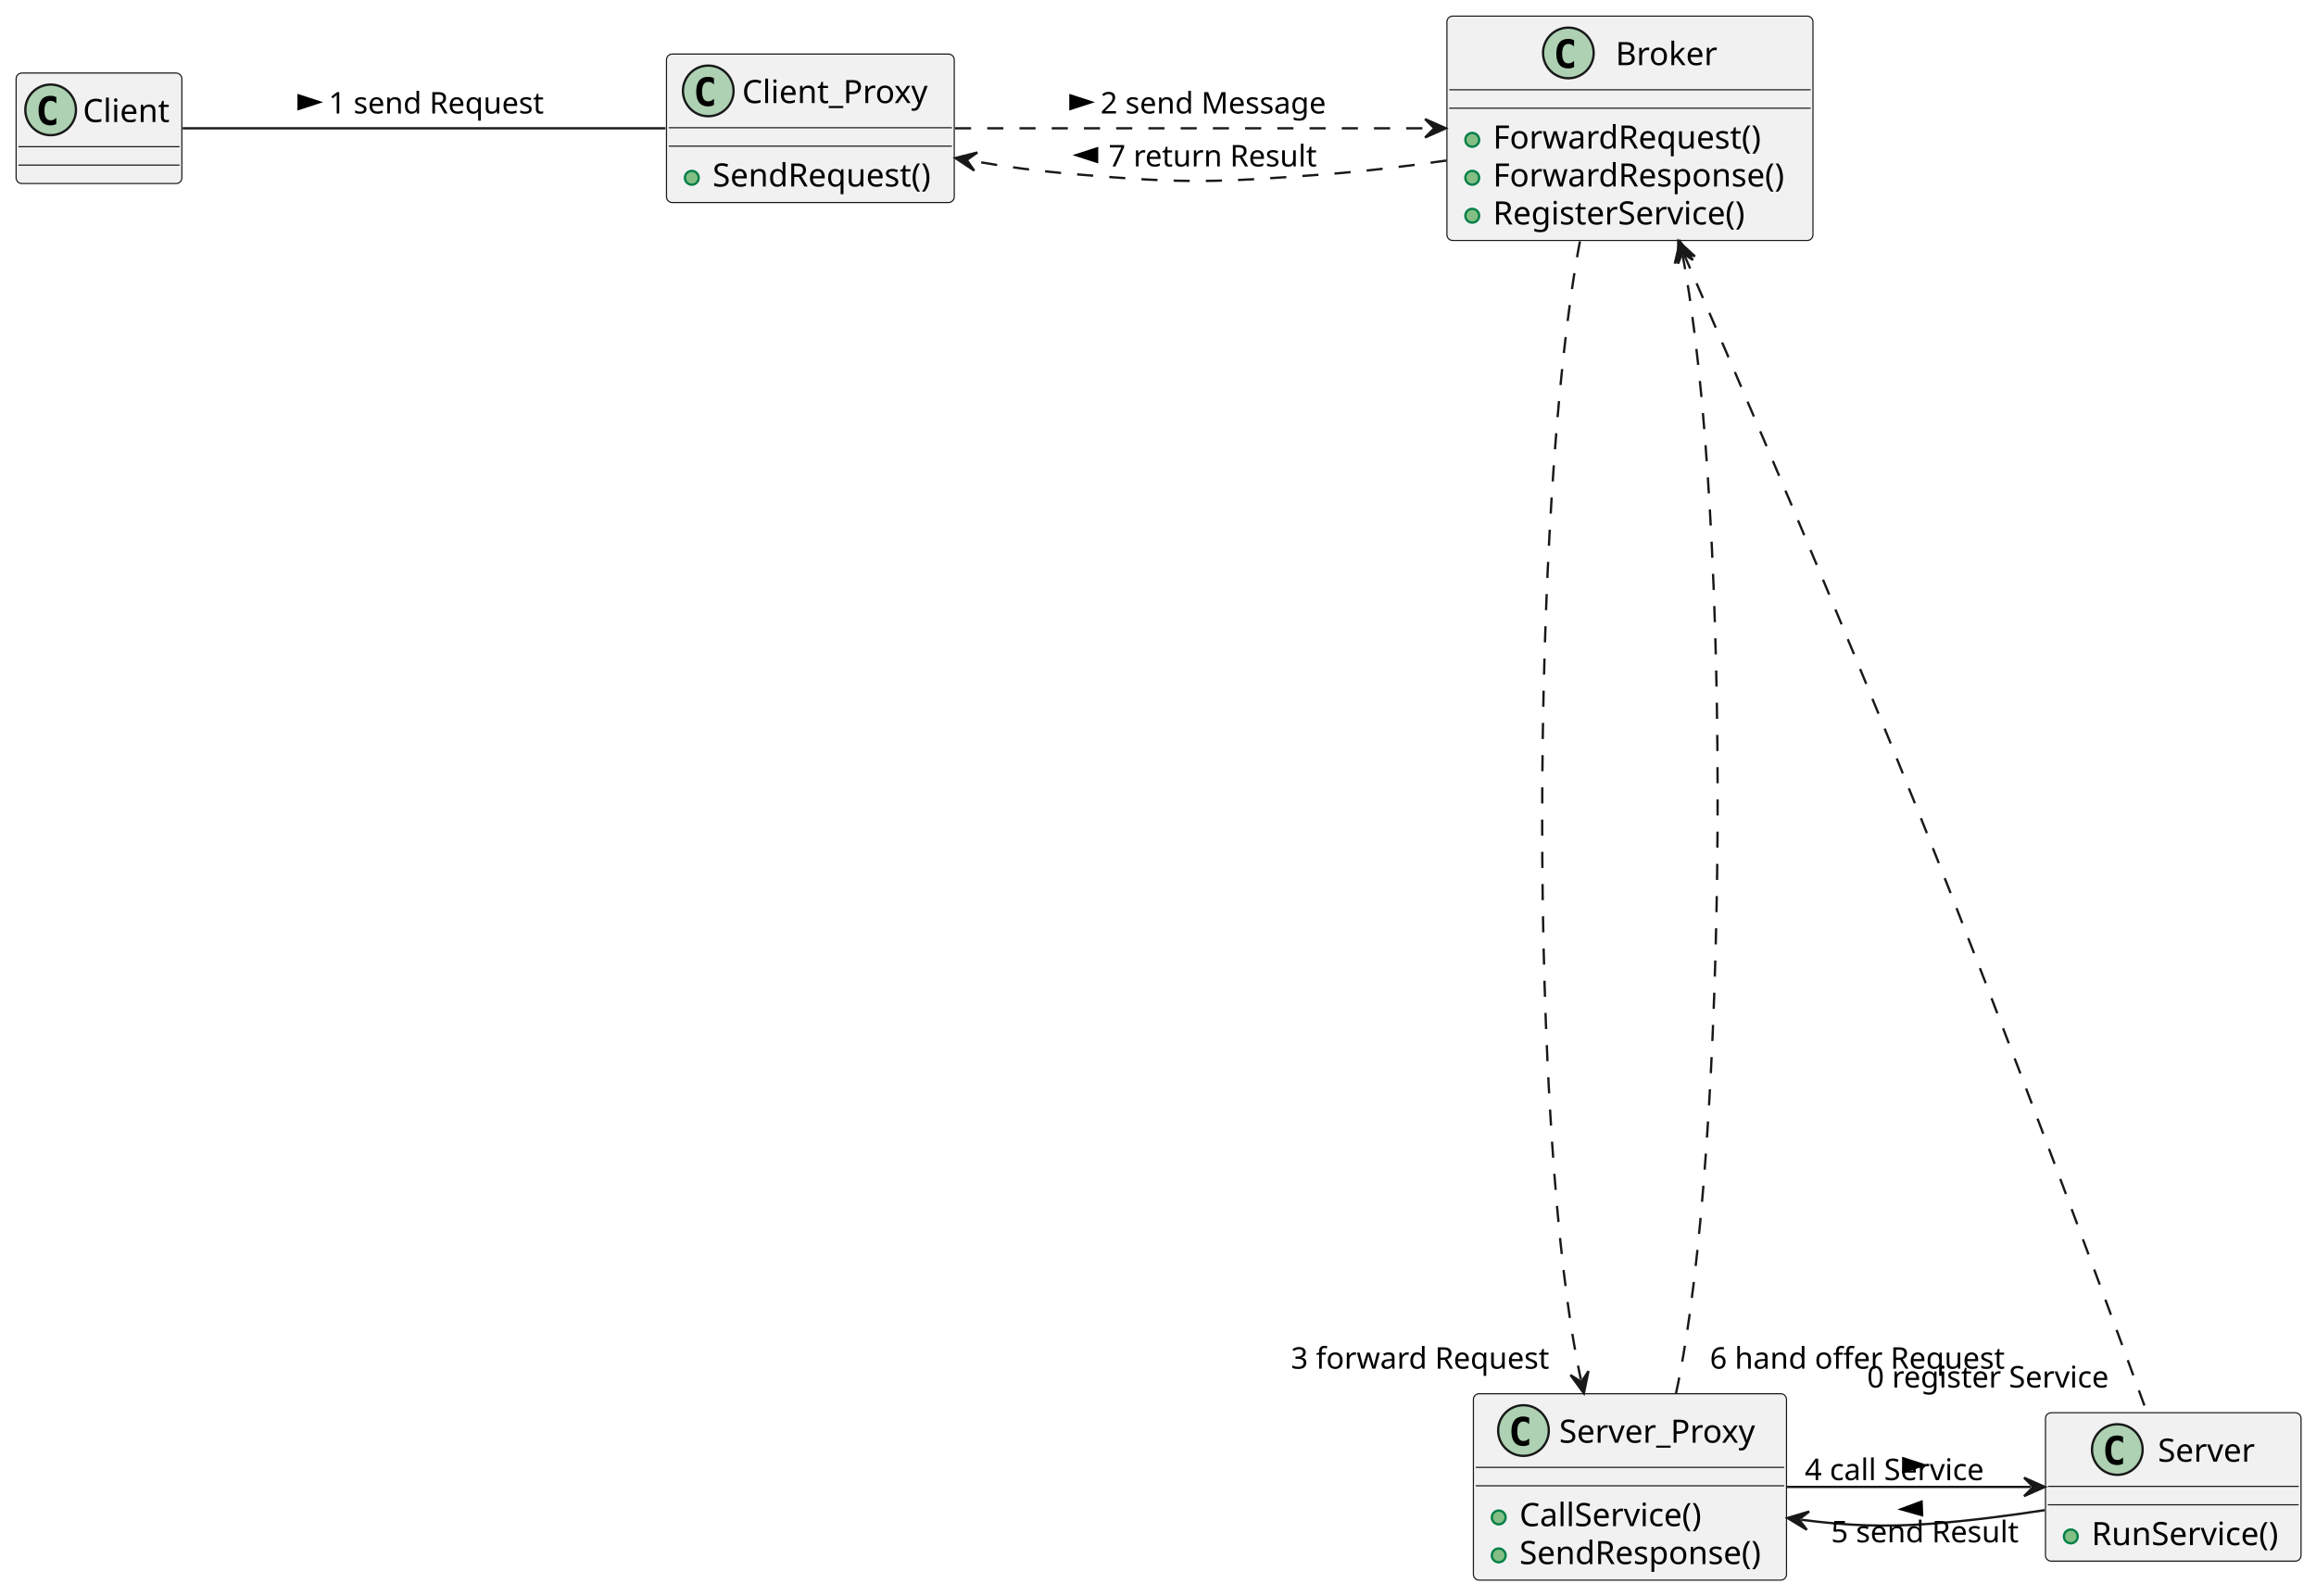
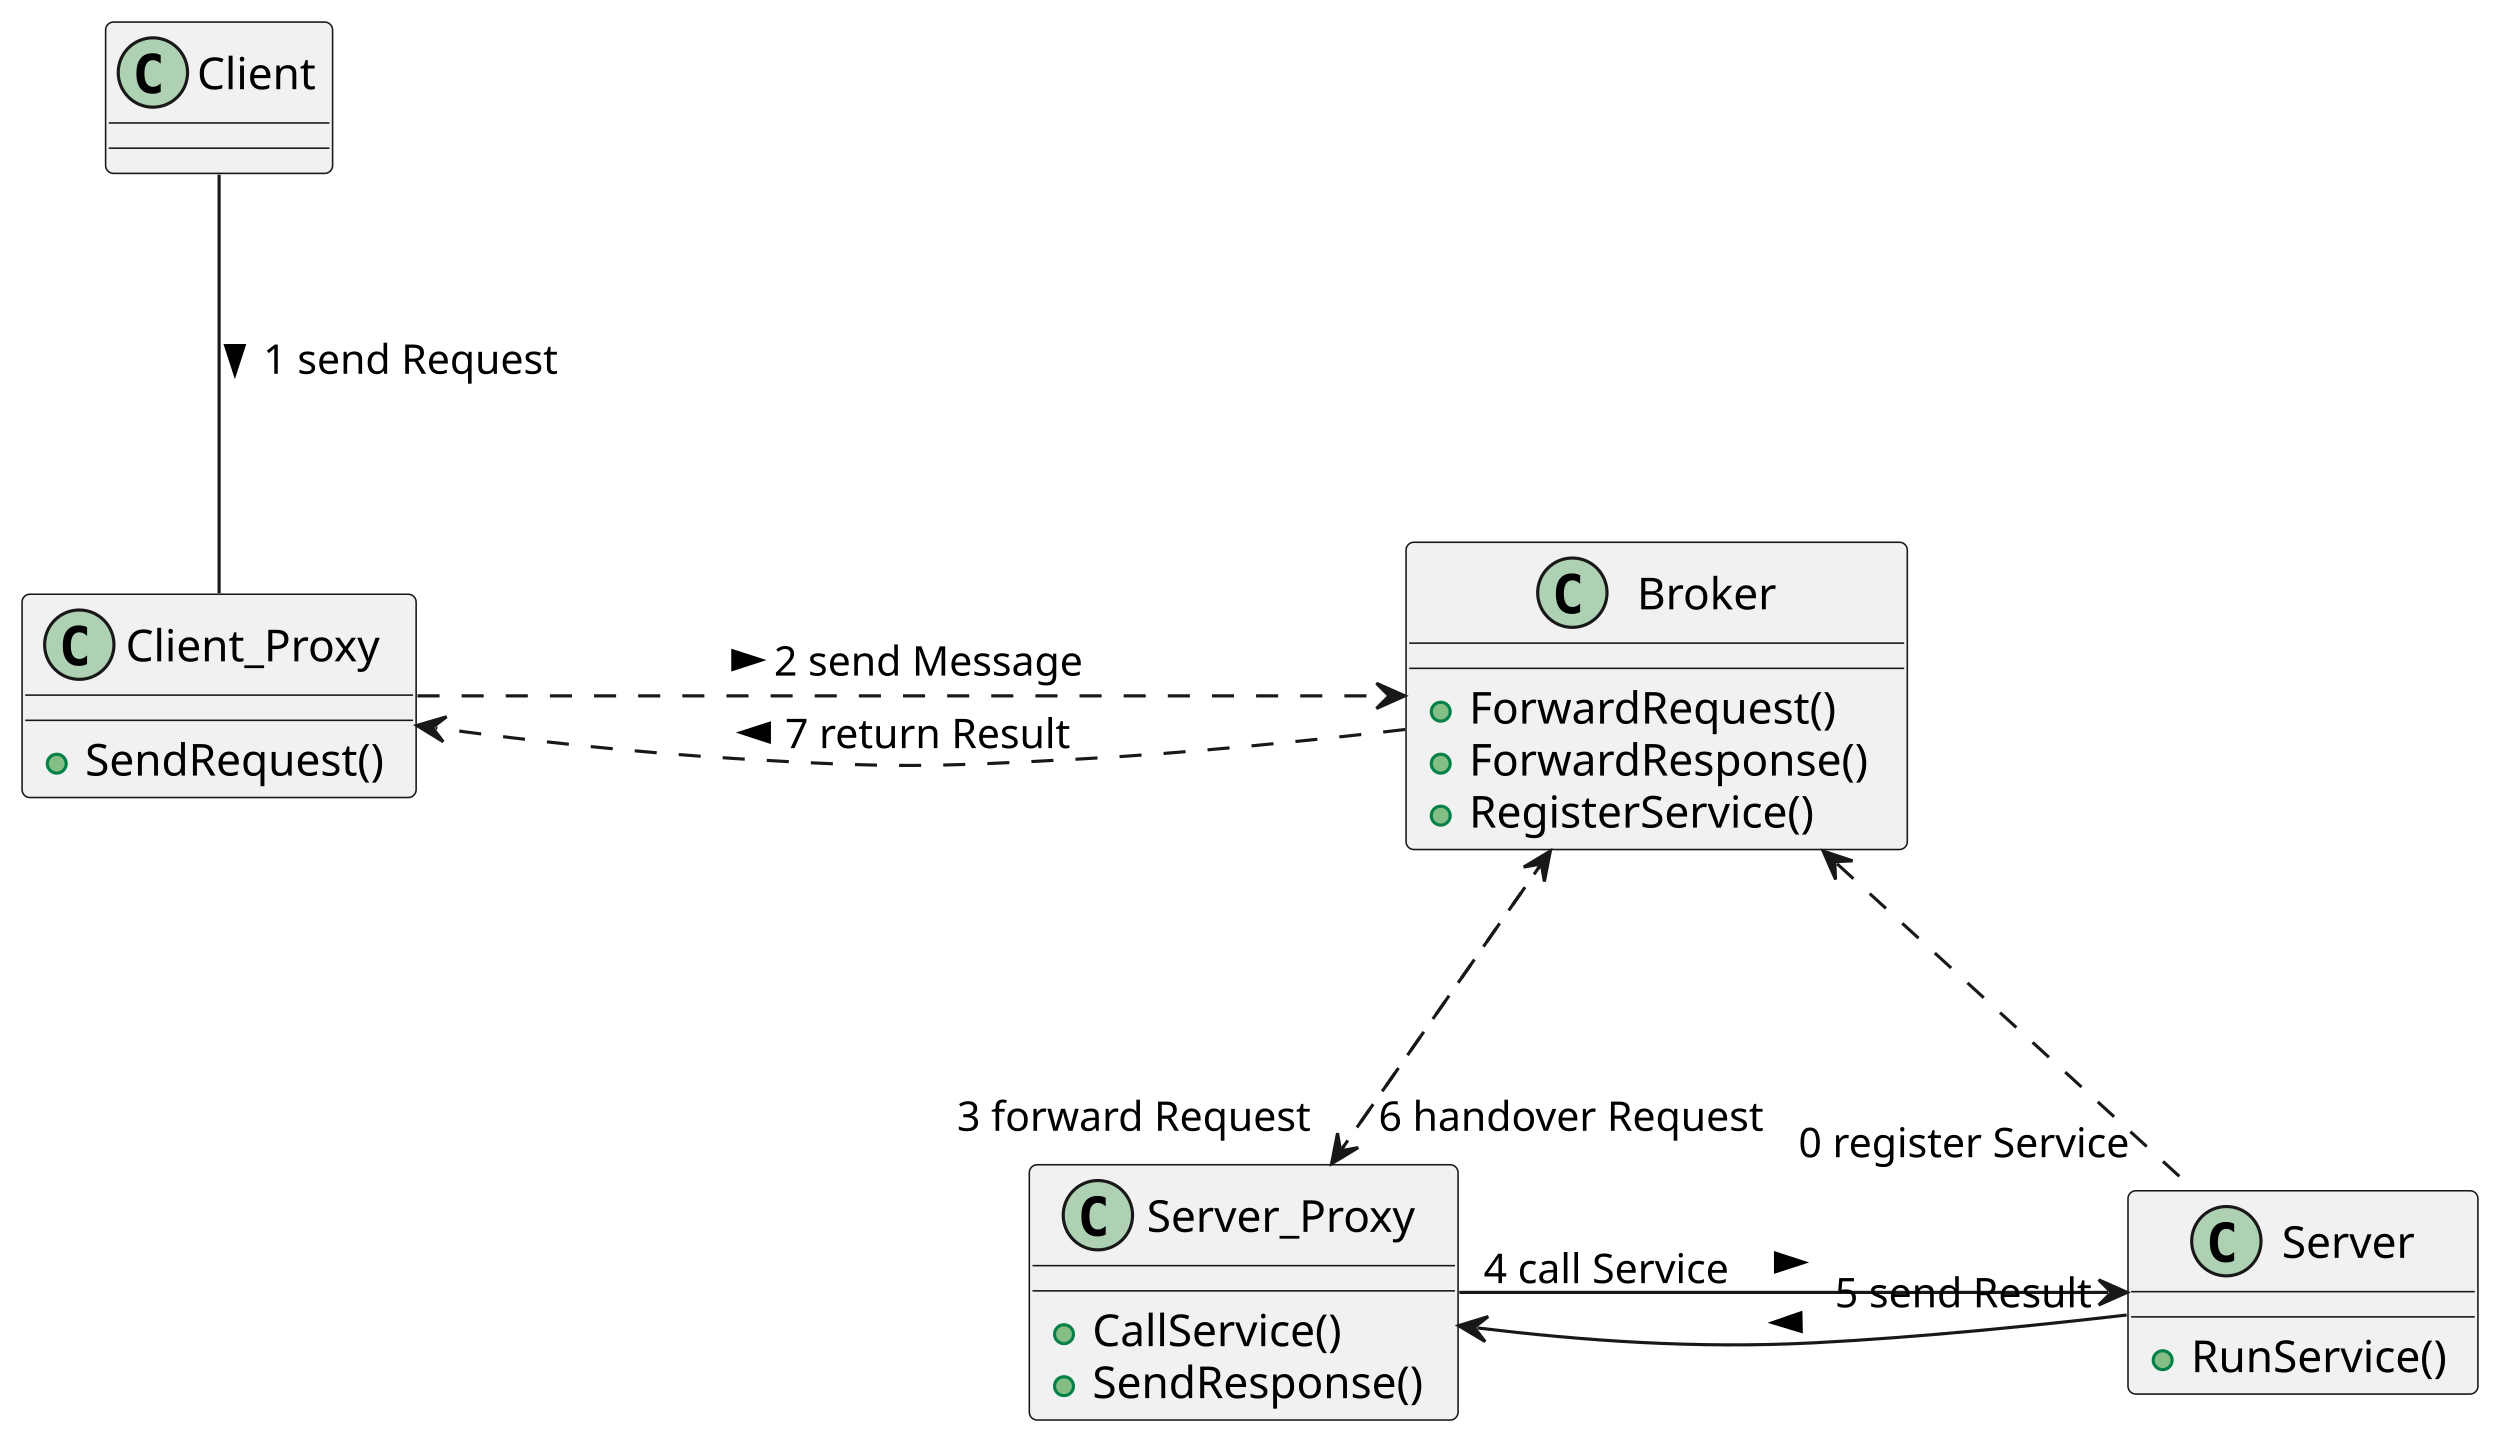
- <svg xmlns="http://www.w3.org/2000/svg" contentStyleType="text/css" height="693px" preserveAspectRatio="none" style="width:1006px;height:693px;background:#FFFFFF;" version="1.1" viewBox="0 0 1006 693" width="1006px" zoomAndPan="magnify">
+ <svg xmlns="http://www.w3.org/2000/svg" contentStyleType="text/css" height="457px" preserveAspectRatio="none" style="width:793px;height:457px;background:#FFFFFF;" version="1.1" viewBox="0 0 793 457" width="793px" zoomAndPan="magnify">
  <defs />
  <g>
    <g id="elem_Client">
-       <rect codeLine="5" fill="#F1F1F1" height="48" id="Client" rx="2.5" ry="2.5" style="stroke:#181818;stroke-width:0.5;" width="72" x="7" y="31.73" />
-       <ellipse cx="22" cy="47.73" fill="#ADD1B2" rx="11" ry="11" style="stroke:#181818;stroke-width:1.0;" />
-       <path d="M24.473,53.873 Q23.892,54.172 23.253,54.321 Q22.614,54.471 21.908,54.471 Q19.401,54.471 18.081,52.819 Q16.762,51.167 16.762,48.046 Q16.762,44.916 18.081,43.265 Q19.401,41.613 21.908,41.613 Q22.614,41.613 23.261,41.762 Q23.909,41.912 24.473,42.211 L24.473,44.933 Q23.842,44.352 23.249,44.082 Q22.655,43.812 22.024,43.812 Q20.68,43.812 19.995,44.879 Q19.31,45.946 19.31,48.046 Q19.31,50.138 19.995,51.204 Q20.68,52.271 22.024,52.271 Q22.655,52.271 23.249,52.001 Q23.842,51.731 24.473,51.15 Z " fill="#000000" />
-       <text fill="#000000" font-family="sans-serif" font-size="14" lengthAdjust="spacing" textLength="40" x="36" y="53.021">Client</text>
-       <line style="stroke:#181818;stroke-width:0.5;" x1="8" x2="78" y1="63.73" y2="63.73" />
-       <line style="stroke:#181818;stroke-width:0.5;" x1="8" x2="78" y1="71.73" y2="71.73" />
+       <rect codeLine="5" fill="#F1F1F1" height="48" id="Client" rx="2.5" ry="2.5" style="stroke:#181818;stroke-width:0.5;" width="72" x="33.5" y="7" />
+       <ellipse cx="48.5" cy="23" fill="#ADD1B2" rx="11" ry="11" style="stroke:#181818;stroke-width:1.0;" />
+       <path d="M50.973,29.143 Q50.392,29.442 49.753,29.591 Q49.114,29.741 48.408,29.741 Q45.901,29.741 44.581,28.089 Q43.262,26.437 43.262,23.316 Q43.262,20.186 44.581,18.535 Q45.901,16.883 48.408,16.883 Q49.114,16.883 49.761,17.032 Q50.409,17.182 50.973,17.48 L50.973,20.203 Q50.342,19.622 49.749,19.352 Q49.155,19.082 48.524,19.082 Q47.18,19.082 46.495,20.149 Q45.81,21.216 45.81,23.316 Q45.81,25.408 46.495,26.474 Q47.18,27.541 48.524,27.541 Q49.155,27.541 49.749,27.271 Q50.342,27.002 50.973,26.42 Z " fill="#000000" />
+       <text fill="#000000" font-family="sans-serif" font-size="14" lengthAdjust="spacing" textLength="40" x="62.5" y="28.291">Client</text>
+       <line style="stroke:#181818;stroke-width:0.5;" x1="34.5" x2="104.5" y1="39" y2="39" />
+       <line style="stroke:#181818;stroke-width:0.5;" x1="34.5" x2="104.5" y1="47" y2="47" />
    </g>
    <g id="elem_Client_Proxy">
-       <rect codeLine="7" fill="#F1F1F1" height="64.488" id="Client_Proxy" rx="2.5" ry="2.5" style="stroke:#181818;stroke-width:0.5;" width="125" x="289.5" y="23.49" />
-       <ellipse cx="307.65" cy="39.49" fill="#ADD1B2" rx="11" ry="11" style="stroke:#181818;stroke-width:1.0;" />
-       <path d="M310.123,45.633 Q309.542,45.932 308.903,46.081 Q308.264,46.231 307.558,46.231 Q305.051,46.231 303.731,44.579 Q302.412,42.927 302.412,39.806 Q302.412,36.676 303.731,35.025 Q305.051,33.373 307.558,33.373 Q308.264,33.373 308.911,33.522 Q309.559,33.672 310.123,33.971 L310.123,36.693 Q309.492,36.112 308.899,35.842 Q308.305,35.572 307.674,35.572 Q306.33,35.572 305.645,36.639 Q304.96,37.706 304.96,39.806 Q304.96,41.898 305.645,42.964 Q306.33,44.031 307.674,44.031 Q308.305,44.031 308.899,43.761 Q309.492,43.492 310.123,42.91 Z " fill="#000000" />
-       <text fill="#000000" font-family="sans-serif" font-size="14" lengthAdjust="spacing" textLength="86" x="322.35" y="44.781">Client_Proxy</text>
-       <line style="stroke:#181818;stroke-width:0.5;" x1="290.5" x2="413.5" y1="55.49" y2="55.49" />
-       <line style="stroke:#181818;stroke-width:0.5;" x1="290.5" x2="413.5" y1="63.49" y2="63.49" />
-       <ellipse cx="300.5" cy="77.234" fill="#84BE84" rx="3" ry="3" style="stroke:#038048;stroke-width:1.0;" />
-       <text fill="#000000" font-family="sans-serif" font-size="14" lengthAdjust="spacing" textLength="99" x="309.5" y="81.025">SendRequest()</text>
+       <rect codeLine="7" fill="#F1F1F1" height="64.488" id="Client_Proxy" rx="2.5" ry="2.5" style="stroke:#181818;stroke-width:0.5;" width="125" x="7" y="188.49" />
+       <ellipse cx="25.15" cy="204.49" fill="#ADD1B2" rx="11" ry="11" style="stroke:#181818;stroke-width:1.0;" />
+       <path d="M27.623,210.633 Q27.042,210.932 26.403,211.081 Q25.764,211.231 25.058,211.231 Q22.551,211.231 21.232,209.579 Q19.912,207.927 19.912,204.806 Q19.912,201.677 21.232,200.025 Q22.551,198.373 25.058,198.373 Q25.764,198.373 26.411,198.522 Q27.059,198.672 27.623,198.97 L27.623,201.693 Q26.992,201.112 26.399,200.842 Q25.805,200.572 25.174,200.572 Q23.83,200.572 23.145,201.639 Q22.46,202.706 22.46,204.806 Q22.46,206.898 23.145,207.964 Q23.83,209.031 25.174,209.031 Q25.805,209.031 26.399,208.761 Q26.992,208.492 27.623,207.91 Z " fill="#000000" />
+       <text fill="#000000" font-family="sans-serif" font-size="14" lengthAdjust="spacing" textLength="86" x="39.85" y="209.781">Client_Proxy</text>
+       <line style="stroke:#181818;stroke-width:0.5;" x1="8" x2="131" y1="220.49" y2="220.49" />
+       <line style="stroke:#181818;stroke-width:0.5;" x1="8" x2="131" y1="228.49" y2="228.49" />
+       <ellipse cx="18" cy="242.234" fill="#84BE84" rx="3" ry="3" style="stroke:#038048;stroke-width:1.0;" />
+       <text fill="#000000" font-family="sans-serif" font-size="14" lengthAdjust="spacing" textLength="99" x="27" y="246.025">SendRequest()</text>
    </g>
    <g id="elem_Broker">
-       <rect codeLine="11" fill="#F1F1F1" height="97.465" id="Broker" rx="2.5" ry="2.5" style="stroke:#181818;stroke-width:0.5;" width="159" x="628.5" y="7" />
-       <ellipse cx="681.25" cy="23" fill="#ADD1B2" rx="11" ry="11" style="stroke:#181818;stroke-width:1.0;" />
-       <path d="M683.723,29.143 Q683.142,29.442 682.503,29.591 Q681.864,29.741 681.158,29.741 Q678.651,29.741 677.332,28.089 Q676.012,26.437 676.012,23.316 Q676.012,20.186 677.332,18.535 Q678.651,16.883 681.158,16.883 Q681.864,16.883 682.511,17.032 Q683.159,17.182 683.723,17.48 L683.723,20.203 Q683.092,19.622 682.499,19.352 Q681.905,19.082 681.274,19.082 Q679.93,19.082 679.245,20.149 Q678.56,21.216 678.56,23.316 Q678.56,25.408 679.245,26.474 Q679.93,27.541 681.274,27.541 Q681.905,27.541 682.499,27.271 Q683.092,27.002 683.723,26.42 Z " fill="#000000" />
-       <text fill="#000000" font-family="sans-serif" font-size="14" lengthAdjust="spacing" textLength="45" x="701.75" y="28.291">Broker</text>
-       <line style="stroke:#181818;stroke-width:0.5;" x1="629.5" x2="786.5" y1="39" y2="39" />
-       <line style="stroke:#181818;stroke-width:0.5;" x1="629.5" x2="786.5" y1="47" y2="47" />
-       <ellipse cx="639.5" cy="60.744" fill="#84BE84" rx="3" ry="3" style="stroke:#038048;stroke-width:1.0;" />
-       <text fill="#000000" font-family="sans-serif" font-size="14" lengthAdjust="spacing" textLength="122" x="648.5" y="64.535">ForwardRequest()</text>
-       <ellipse cx="639.5" cy="77.232" fill="#84BE84" rx="3" ry="3" style="stroke:#038048;stroke-width:1.0;" />
-       <text fill="#000000" font-family="sans-serif" font-size="14" lengthAdjust="spacing" textLength="133" x="648.5" y="81.023">ForwardResponse()</text>
-       <ellipse cx="639.5" cy="93.721" fill="#84BE84" rx="3" ry="3" style="stroke:#038048;stroke-width:1.0;" />
-       <text fill="#000000" font-family="sans-serif" font-size="14" lengthAdjust="spacing" textLength="114" x="648.5" y="97.512">RegisterService()</text>
+       <rect codeLine="11" fill="#F1F1F1" height="97.465" id="Broker" rx="2.5" ry="2.5" style="stroke:#181818;stroke-width:0.5;" width="159" x="446" y="172" />
+       <ellipse cx="498.75" cy="188" fill="#ADD1B2" rx="11" ry="11" style="stroke:#181818;stroke-width:1.0;" />
+       <path d="M501.223,194.143 Q500.642,194.442 500.003,194.591 Q499.364,194.741 498.658,194.741 Q496.151,194.741 494.832,193.089 Q493.512,191.437 493.512,188.316 Q493.512,185.186 494.832,183.535 Q496.151,181.883 498.658,181.883 Q499.364,181.883 500.011,182.032 Q500.659,182.182 501.223,182.481 L501.223,185.203 Q500.592,184.622 499.999,184.352 Q499.405,184.083 498.774,184.083 Q497.43,184.083 496.745,185.149 Q496.06,186.216 496.06,188.316 Q496.06,190.408 496.745,191.474 Q497.43,192.541 498.774,192.541 Q499.405,192.541 499.999,192.271 Q500.592,192.001 501.223,191.42 Z " fill="#000000" />
+       <text fill="#000000" font-family="sans-serif" font-size="14" lengthAdjust="spacing" textLength="45" x="519.25" y="193.291">Broker</text>
+       <line style="stroke:#181818;stroke-width:0.5;" x1="447" x2="604" y1="204" y2="204" />
+       <line style="stroke:#181818;stroke-width:0.5;" x1="447" x2="604" y1="212" y2="212" />
+       <ellipse cx="457" cy="225.744" fill="#84BE84" rx="3" ry="3" style="stroke:#038048;stroke-width:1.0;" />
+       <text fill="#000000" font-family="sans-serif" font-size="14" lengthAdjust="spacing" textLength="122" x="466" y="229.535">ForwardRequest()</text>
+       <ellipse cx="457" cy="242.232" fill="#84BE84" rx="3" ry="3" style="stroke:#038048;stroke-width:1.0;" />
+       <text fill="#000000" font-family="sans-serif" font-size="14" lengthAdjust="spacing" textLength="133" x="466" y="246.023">ForwardResponse()</text>
+       <ellipse cx="457" cy="258.721" fill="#84BE84" rx="3" ry="3" style="stroke:#038048;stroke-width:1.0;" />
+       <text fill="#000000" font-family="sans-serif" font-size="14" lengthAdjust="spacing" textLength="114" x="466" y="262.512">RegisterService()</text>
    </g>
    <g id="elem_Server_Proxy">
-       <rect codeLine="17" fill="#F1F1F1" height="80.977" id="Server_Proxy" rx="2.5" ry="2.5" style="stroke:#181818;stroke-width:0.5;" width="136" x="640" y="605.46" />
-       <ellipse cx="661.75" cy="621.46" fill="#ADD1B2" rx="11" ry="11" style="stroke:#181818;stroke-width:1.0;" />
-       <path d="M664.223,627.603 Q663.642,627.902 663.003,628.051 Q662.364,628.201 661.658,628.201 Q659.151,628.201 657.832,626.549 Q656.512,624.897 656.512,621.776 Q656.512,618.646 657.832,616.995 Q659.151,615.343 661.658,615.343 Q662.364,615.343 663.011,615.492 Q663.659,615.642 664.223,615.941 L664.223,618.663 Q663.592,618.082 662.999,617.812 Q662.405,617.543 661.774,617.543 Q660.43,617.543 659.745,618.609 Q659.06,619.676 659.06,621.776 Q659.06,623.868 659.745,624.934 Q660.43,626.001 661.774,626.001 Q662.405,626.001 662.999,625.731 Q663.592,625.462 664.223,624.88 Z " fill="#000000" />
-       <text fill="#000000" font-family="sans-serif" font-size="14" lengthAdjust="spacing" textLength="89" x="677.25" y="626.751">Server_Proxy</text>
-       <line style="stroke:#181818;stroke-width:0.5;" x1="641" x2="775" y1="637.46" y2="637.46" />
-       <line style="stroke:#181818;stroke-width:0.5;" x1="641" x2="775" y1="645.46" y2="645.46" />
-       <ellipse cx="651" cy="659.204" fill="#84BE84" rx="3" ry="3" style="stroke:#038048;stroke-width:1.0;" />
-       <text fill="#000000" font-family="sans-serif" font-size="14" lengthAdjust="spacing" textLength="84" x="660" y="662.995">CallService()</text>
-       <ellipse cx="651" cy="675.692" fill="#84BE84" rx="3" ry="3" style="stroke:#038048;stroke-width:1.0;" />
-       <text fill="#000000" font-family="sans-serif" font-size="14" lengthAdjust="spacing" textLength="110" x="660" y="679.483">SendResponse()</text>
+       <rect codeLine="17" fill="#F1F1F1" height="80.977" id="Server_Proxy" rx="2.5" ry="2.5" style="stroke:#181818;stroke-width:0.5;" width="136" x="326.5" y="369.46" />
+       <ellipse cx="348.25" cy="385.46" fill="#ADD1B2" rx="11" ry="11" style="stroke:#181818;stroke-width:1.0;" />
+       <path d="M350.723,391.603 Q350.142,391.902 349.503,392.051 Q348.864,392.201 348.158,392.201 Q345.651,392.201 344.332,390.549 Q343.012,388.897 343.012,385.776 Q343.012,382.647 344.332,380.995 Q345.651,379.343 348.158,379.343 Q348.864,379.343 349.511,379.492 Q350.159,379.642 350.723,379.94 L350.723,382.663 Q350.092,382.082 349.499,381.812 Q348.905,381.543 348.274,381.543 Q346.93,381.543 346.245,382.609 Q345.56,383.676 345.56,385.776 Q345.56,387.868 346.245,388.934 Q346.93,390.001 348.274,390.001 Q348.905,390.001 349.499,389.731 Q350.092,389.462 350.723,388.88 Z " fill="#000000" />
+       <text fill="#000000" font-family="sans-serif" font-size="14" lengthAdjust="spacing" textLength="89" x="363.75" y="390.751">Server_Proxy</text>
+       <line style="stroke:#181818;stroke-width:0.5;" x1="327.5" x2="461.5" y1="401.46" y2="401.46" />
+       <line style="stroke:#181818;stroke-width:0.5;" x1="327.5" x2="461.5" y1="409.46" y2="409.46" />
+       <ellipse cx="337.5" cy="423.204" fill="#84BE84" rx="3" ry="3" style="stroke:#038048;stroke-width:1.0;" />
+       <text fill="#000000" font-family="sans-serif" font-size="14" lengthAdjust="spacing" textLength="84" x="346.5" y="426.995">CallService()</text>
+       <ellipse cx="337.5" cy="439.692" fill="#84BE84" rx="3" ry="3" style="stroke:#038048;stroke-width:1.0;" />
+       <text fill="#000000" font-family="sans-serif" font-size="14" lengthAdjust="spacing" textLength="110" x="346.5" y="443.483">SendResponse()</text>
    </g>
    <g id="elem_Server">
-       <rect codeLine="22" fill="#F1F1F1" height="64.488" id="Server" rx="2.5" ry="2.5" style="stroke:#181818;stroke-width:0.5;" width="111" x="888.5" y="613.71" />
-       <ellipse cx="919.7" cy="629.71" fill="#ADD1B2" rx="11" ry="11" style="stroke:#181818;stroke-width:1.0;" />
-       <path d="M922.173,635.853 Q921.592,636.152 920.953,636.301 Q920.314,636.451 919.608,636.451 Q917.101,636.451 915.782,634.799 Q914.462,633.147 914.462,630.026 Q914.462,626.896 915.782,625.245 Q917.101,623.593 919.608,623.593 Q920.314,623.593 920.961,623.742 Q921.609,623.892 922.173,624.191 L922.173,626.913 Q921.542,626.332 920.949,626.062 Q920.355,625.793 919.724,625.793 Q918.38,625.793 917.695,626.859 Q917.01,627.926 917.01,630.026 Q917.01,632.118 917.695,633.184 Q918.38,634.251 919.724,634.251 Q920.355,634.251 920.949,633.981 Q921.542,633.712 922.173,633.13 Z " fill="#000000" />
-       <text fill="#000000" font-family="sans-serif" font-size="14" lengthAdjust="spacing" textLength="43" x="937.3" y="635.001">Server</text>
-       <line style="stroke:#181818;stroke-width:0.5;" x1="889.5" x2="998.5" y1="645.71" y2="645.71" />
-       <line style="stroke:#181818;stroke-width:0.5;" x1="889.5" x2="998.5" y1="653.71" y2="653.71" />
-       <ellipse cx="899.5" cy="667.454" fill="#84BE84" rx="3" ry="3" style="stroke:#038048;stroke-width:1.0;" />
-       <text fill="#000000" font-family="sans-serif" font-size="14" lengthAdjust="spacing" textLength="85" x="908.5" y="671.245">RunService()</text>
+       <rect codeLine="22" fill="#F1F1F1" height="64.488" id="Server" rx="2.5" ry="2.5" style="stroke:#181818;stroke-width:0.5;" width="111" x="675" y="377.71" />
+       <ellipse cx="706.2" cy="393.71" fill="#ADD1B2" rx="11" ry="11" style="stroke:#181818;stroke-width:1.0;" />
+       <path d="M708.673,399.853 Q708.092,400.152 707.453,400.301 Q706.814,400.451 706.108,400.451 Q703.601,400.451 702.282,398.799 Q700.962,397.147 700.962,394.026 Q700.962,390.897 702.282,389.245 Q703.601,387.593 706.108,387.593 Q706.814,387.593 707.461,387.742 Q708.109,387.892 708.673,388.19 L708.673,390.913 Q708.042,390.332 707.449,390.062 Q706.855,389.793 706.224,389.793 Q704.88,389.793 704.195,390.859 Q703.51,391.926 703.51,394.026 Q703.51,396.118 704.195,397.184 Q704.88,398.251 706.224,398.251 Q706.855,398.251 707.449,397.981 Q708.042,397.712 708.673,397.13 Z " fill="#000000" />
+       <text fill="#000000" font-family="sans-serif" font-size="14" lengthAdjust="spacing" textLength="43" x="723.8" y="399.001">Server</text>
+       <line style="stroke:#181818;stroke-width:0.5;" x1="676" x2="785" y1="409.71" y2="409.71" />
+       <line style="stroke:#181818;stroke-width:0.5;" x1="676" x2="785" y1="417.71" y2="417.71" />
+       <ellipse cx="686" cy="431.454" fill="#84BE84" rx="3" ry="3" style="stroke:#038048;stroke-width:1.0;" />
+       <text fill="#000000" font-family="sans-serif" font-size="14" lengthAdjust="spacing" textLength="85" x="695" y="435.245">RunService()</text>
    </g>
    <g id="link_Client_Client_Proxy">
-       <path codeLine="26" d="M79.35,55.73 C130.88,55.73 225.91,55.73 289.04,55.73 " fill="none" id="Client-Client_Proxy" style="stroke:#181818;stroke-width:1.0;" />
-       <polygon fill="#000000" points="138.75,44.385,129.705,41.446,129.705,47.324,138.75,44.385" style="stroke:#000000;stroke-width:1.0;" />
-       <text fill="#000000" font-family="sans-serif" font-size="13" lengthAdjust="spacing" textLength="96" x="142.75" y="49.298">1 send Request</text>
+       <path codeLine="26" d="M69.5,55.4 C69.5,88.91 69.5,150.68 69.5,188.2 " fill="none" id="Client-Client_Proxy" style="stroke:#181818;stroke-width:1.0;" />
+       <polygon fill="#000000" points="74.5,118.655,77.439,109.61,71.561,109.61,74.5,118.655" style="stroke:#000000;stroke-width:1.0;" />
+       <text fill="#000000" font-family="sans-serif" font-size="13" lengthAdjust="spacing" textLength="96" x="83.5" y="118.568">1 send Request</text>
    </g>
    <g id="link_Client_Proxy_Broker">
-       <path codeLine="27" d="M414.83,55.73 C474.21,55.73 557.57,55.73 622.01,55.73 " fill="none" id="Client_Proxy-to-Broker" style="stroke:#181818;stroke-width:1.0;stroke-dasharray:7.0,7.0;" />
-       <polygon fill="#181818" points="628.01,55.73,619.01,51.73,623.01,55.73,619.01,59.73,628.01,55.73" style="stroke:#181818;stroke-width:1.0;" />
-       <polygon fill="#000000" points="474,44.385,464.955,41.446,464.955,47.324,474,44.385" style="stroke:#000000;stroke-width:1.0;" />
-       <text fill="#000000" font-family="sans-serif" font-size="13" lengthAdjust="spacing" textLength="100" x="478" y="49.298">2 send Message</text>
+       <path codeLine="27" d="M132.43,220.73 C214.03,220.73 350.44,220.73 439.6,220.73 " fill="none" id="Client_Proxy-to-Broker" style="stroke:#181818;stroke-width:1.0;stroke-dasharray:7.0,7.0;" />
+       <polygon fill="#181818" points="445.6,220.73,436.6,216.73,440.6,220.73,436.6,224.73,445.6,220.73" style="stroke:#181818;stroke-width:1.0;" />
+       <polygon fill="#000000" points="241.5,209.385,232.455,206.446,232.455,212.324,241.5,209.385" style="stroke:#000000;stroke-width:1.0;" />
+       <text fill="#000000" font-family="sans-serif" font-size="13" lengthAdjust="spacing" textLength="100" x="245.5" y="214.298">2 send Message</text>
    </g>
    <g id="link_Broker_Client_Proxy">
-       <path codeLine="28" d="M628.34,69.73 C610.98,72.23 592.67,74.44 575.5,75.73 C527.63,79.32 515.32,79.84 467.5,75.73 C450.37,74.26 437.873,72.601 420.902,69.671 " fill="none" id="Broker-to-Client_Proxy" style="stroke:#181818;stroke-width:1.0;stroke-dasharray:7.0,7.0;" />
-       <polygon fill="#181818" points="414.99,68.65,423.178,74.123,419.917,69.501,424.539,66.24,414.99,68.65" style="stroke:#181818;stroke-width:1.0;" />
-       <polygon fill="#000000" points="467.5,67.384,476.544,70.325,476.546,64.448,467.5,67.384" style="stroke:#000000;stroke-width:1.0;" />
-       <text fill="#000000" font-family="sans-serif" font-size="13" lengthAdjust="spacing" textLength="93" x="481.5" y="72.298">7 return Result</text>
+       <path codeLine="28" d="M445.7,231.39 C413.82,235.14 376.74,238.89 343,240.73 C295.07,243.35 282.91,243.62 235,240.73 C200.91,238.68 169.026,235.071 138.156,230.911 " fill="none" id="Broker-to-Client_Proxy" style="stroke:#181818;stroke-width:1.0;stroke-dasharray:7.0,7.0;" />
+       <polygon fill="#181818" points="132.21,230.11,140.595,235.276,137.165,230.778,141.664,227.348,132.21,230.11" style="stroke:#181818;stroke-width:1.0;" />
+       <polygon fill="#000000" points="235,232.377,244.041,235.331,244.05,229.453,235,232.377" style="stroke:#000000;stroke-width:1.0;" />
+       <text fill="#000000" font-family="sans-serif" font-size="13" lengthAdjust="spacing" textLength="93" x="249" y="237.298">7 return Result</text>
    </g>
    <g id="link_Broker_Server_Proxy">
-       <path codeLine="29" d="M686.27,104.87 C664.69,218.33 663.985,494.927 686.715,599.407 " fill="none" id="Broker-to-Server_Proxy" style="stroke:#181818;stroke-width:1.0;stroke-dasharray:7.0,7.0;" />
-       <polygon fill="#181818" points="687.99,605.27,689.985,595.625,686.927,600.384,682.168,597.326,687.99,605.27" style="stroke:#181818;stroke-width:1.0;" />
-       <text fill="#000000" font-family="sans-serif" font-size="13" lengthAdjust="spacing" textLength="114" x="560.754" y="594.584">3 forward Request</text>
+       <path codeLine="29" d="M491.76,269.95 C470.23,300.71 446.099,335.204 425.819,364.194 " fill="none" id="Broker-to-Server_Proxy" style="stroke:#181818;stroke-width:1.0;stroke-dasharray:7.0,7.0;" />
+       <polygon fill="#181818" points="422.38,369.11,430.817,364.028,425.246,365.013,424.261,359.442,422.38,369.11" style="stroke:#181818;stroke-width:1.0;" />
+       <text fill="#000000" font-family="sans-serif" font-size="13" lengthAdjust="spacing" textLength="114" x="303.557" y="358.698">3 forward Request</text>
    </g>
    <g id="link_Server_Proxy_Broker">
-       <path codeLine="30" d="M728.01,605.27 C750.74,500.79 752.431,224.224 730.851,110.764 " fill="none" id="Server_Proxy-to-Broker" style="stroke:#181818;stroke-width:1.0;stroke-dasharray:7.0,7.0;" />
-       <polygon fill="#181818" points="729.73,104.87,727.482,114.459,730.664,109.782,735.341,112.964,729.73,104.87" style="stroke:#181818;stroke-width:1.0;" />
-       <text fill="#000000" font-family="sans-serif" font-size="13" lengthAdjust="spacing" textLength="131" x="742.707" y="594.584">6 hand offer Request</text>
+       <path codeLine="30" d="M422.38,369.11 C442.66,340.12 466.789,305.625 488.319,274.865 " fill="none" id="Server_Proxy-to-Broker" style="stroke:#181818;stroke-width:1.0;stroke-dasharray:7.0,7.0;" />
+       <polygon fill="#181818" points="491.76,269.95,483.322,275.03,488.893,274.046,489.876,279.617,491.76,269.95" style="stroke:#181818;stroke-width:1.0;" />
+       <text fill="#000000" font-family="sans-serif" font-size="13" lengthAdjust="spacing" textLength="124" x="437.266" y="358.698">6 handover Request</text>
    </g>
    <g id="link_Server_Proxy_Server">
-       <path codeLine="31" d="M776.26,645.95 C811.79,645.95 848.69,645.95 882.2,645.95 " fill="none" id="Server_Proxy-to-Server" style="stroke:#181818;stroke-width:1.0;" />
-       <polygon fill="#181818" points="888.2,645.95,879.2,641.95,883.2,645.95,879.2,649.95,888.2,645.95" style="stroke:#181818;stroke-width:1.0;" />
-       <polygon fill="#000000" points="835.75,636.45,826.705,633.511,826.705,639.389,835.75,636.45" style="stroke:#000000;stroke-width:1.0;" />
-       <text fill="#000000" font-family="sans-serif" font-size="13" lengthAdjust="spacing" textLength="82" x="783.942" y="643.002">4 call Service</text>
+       <path codeLine="31" d="M462.9,409.95 C525.36,409.95 610.56,409.95 668.71,409.95 " fill="none" id="Server_Proxy-to-Server" style="stroke:#181818;stroke-width:1.0;" />
+       <polygon fill="#181818" points="674.71,409.95,665.71,405.95,669.71,409.95,665.71,413.95,674.71,409.95" style="stroke:#181818;stroke-width:1.0;" />
+       <polygon fill="#000000" points="572.25,400.45,563.205,397.511,563.205,403.389,572.25,400.45" style="stroke:#000000;stroke-width:1.0;" />
+       <text fill="#000000" font-family="sans-serif" font-size="13" lengthAdjust="spacing" textLength="82" x="470.592" y="407.002">4 call Service</text>
    </g>
    <g id="link_Server_Server_Proxy">
-       <path codeLine="32" d="M888.19,656.04 C872.27,658.48 854.88,660.73 838.75,661.95 C818.45,663.49 802.421,662.783 782.371,660.213 " fill="none" id="Server-to-Server_Proxy" style="stroke:#181818;stroke-width:1.0;" />
-       <polygon fill="#181818" points="776.42,659.45,784.838,664.562,781.379,660.086,785.856,656.627,776.42,659.45" style="stroke:#181818;stroke-width:1.0;" />
-       <polygon fill="#000000" points="825.754,655.647,834.908,658.227,834.676,652.354,825.754,655.647" style="stroke:#000000;stroke-width:1.0;" />
-       <text fill="#000000" font-family="sans-serif" font-size="13" lengthAdjust="spacing" textLength="85" x="795.356" y="670.022">5 send Result</text>
+       <path codeLine="32" d="M674.56,417.12 C645.07,420.54 608.26,424.26 575.25,425.95 C537.97,427.87 502.427,425.299 468.607,421.219 " fill="none" id="Server-to-Server_Proxy" style="stroke:#181818;stroke-width:1.0;" />
+       <polygon fill="#181818" points="462.65,420.5,471.106,425.549,467.614,421.099,472.064,417.607,462.65,420.5" style="stroke:#181818;stroke-width:1.0;" />
+       <polygon fill="#000000" points="562.251,419.55,571.353,422.308,571.236,416.431,562.251,419.55" style="stroke:#000000;stroke-width:1.0;" />
+       <text fill="#000000" font-family="sans-serif" font-size="13" lengthAdjust="spacing" textLength="85" x="582.023" y="414.675">5 send Result</text>
    </g>
    <g id="link_Broker_Server">
-       <path codeLine="33" d="M731.371,110.213 C756.851,168.863 798.45,265.76 834,354.46 C871.51,448.07 912.92,559.92 932.51,613.42 " fill="none" id="Broker-backto-Server" style="stroke:#181818;stroke-width:1.0;stroke-dasharray:7.0,7.0;" />
-       <polygon fill="#181818" points="728.98,104.71,728.897,114.558,730.972,109.296,736.235,111.371,728.98,104.71" style="stroke:#181818;stroke-width:1.0;" />
-       <text fill="#000000" font-family="sans-serif" font-size="13" lengthAdjust="spacing" textLength="108" x="811.003" y="602.763">0 register Service</text>
+       <path codeLine="33" d="M582.721,273.996 C619.741,307.796 663.73,347.97 695.91,377.36 " fill="none" id="Broker-backto-Server" style="stroke:#181818;stroke-width:1.0;stroke-dasharray:7.0,7.0;" />
+       <polygon fill="#181818" points="578.29,269.95,582.239,278.972,581.982,273.321,587.634,273.064,578.29,269.95" style="stroke:#181818;stroke-width:1.0;" />
+       <text fill="#000000" font-family="sans-serif" font-size="13" lengthAdjust="spacing" textLength="108" x="570.469" y="367.065">0 register Service</text>
    </g>
  </g>
</svg>
